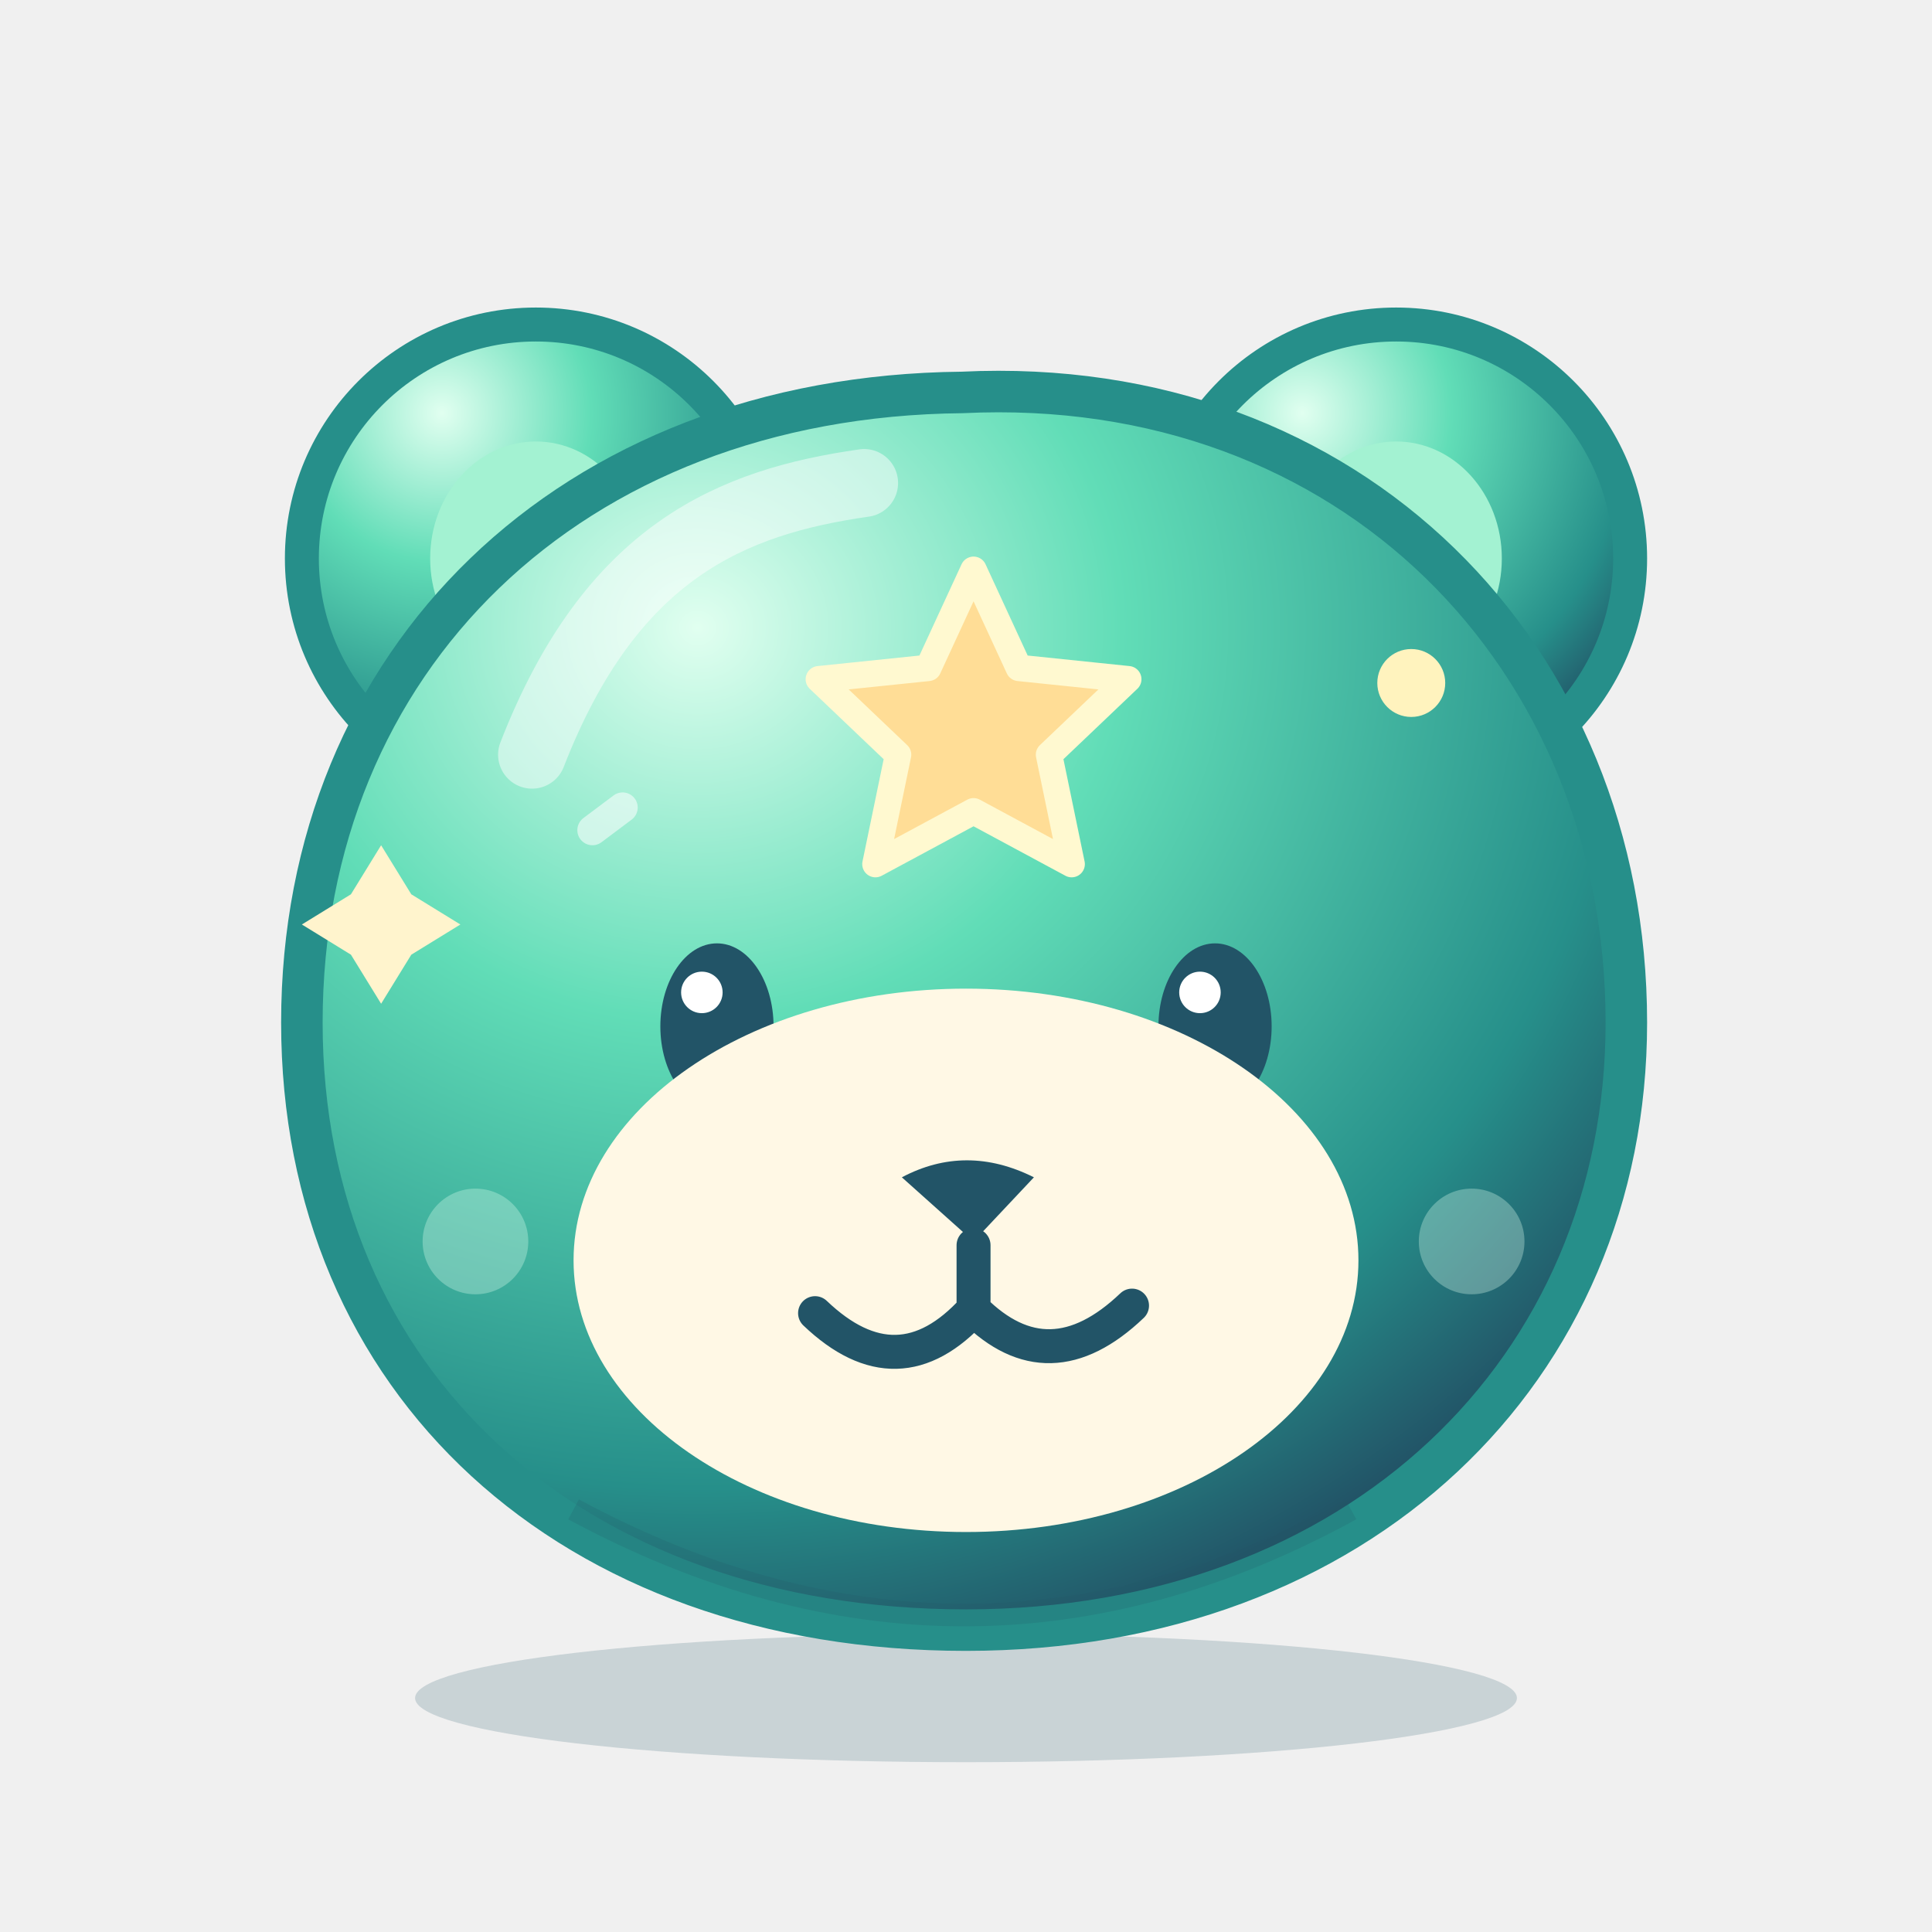
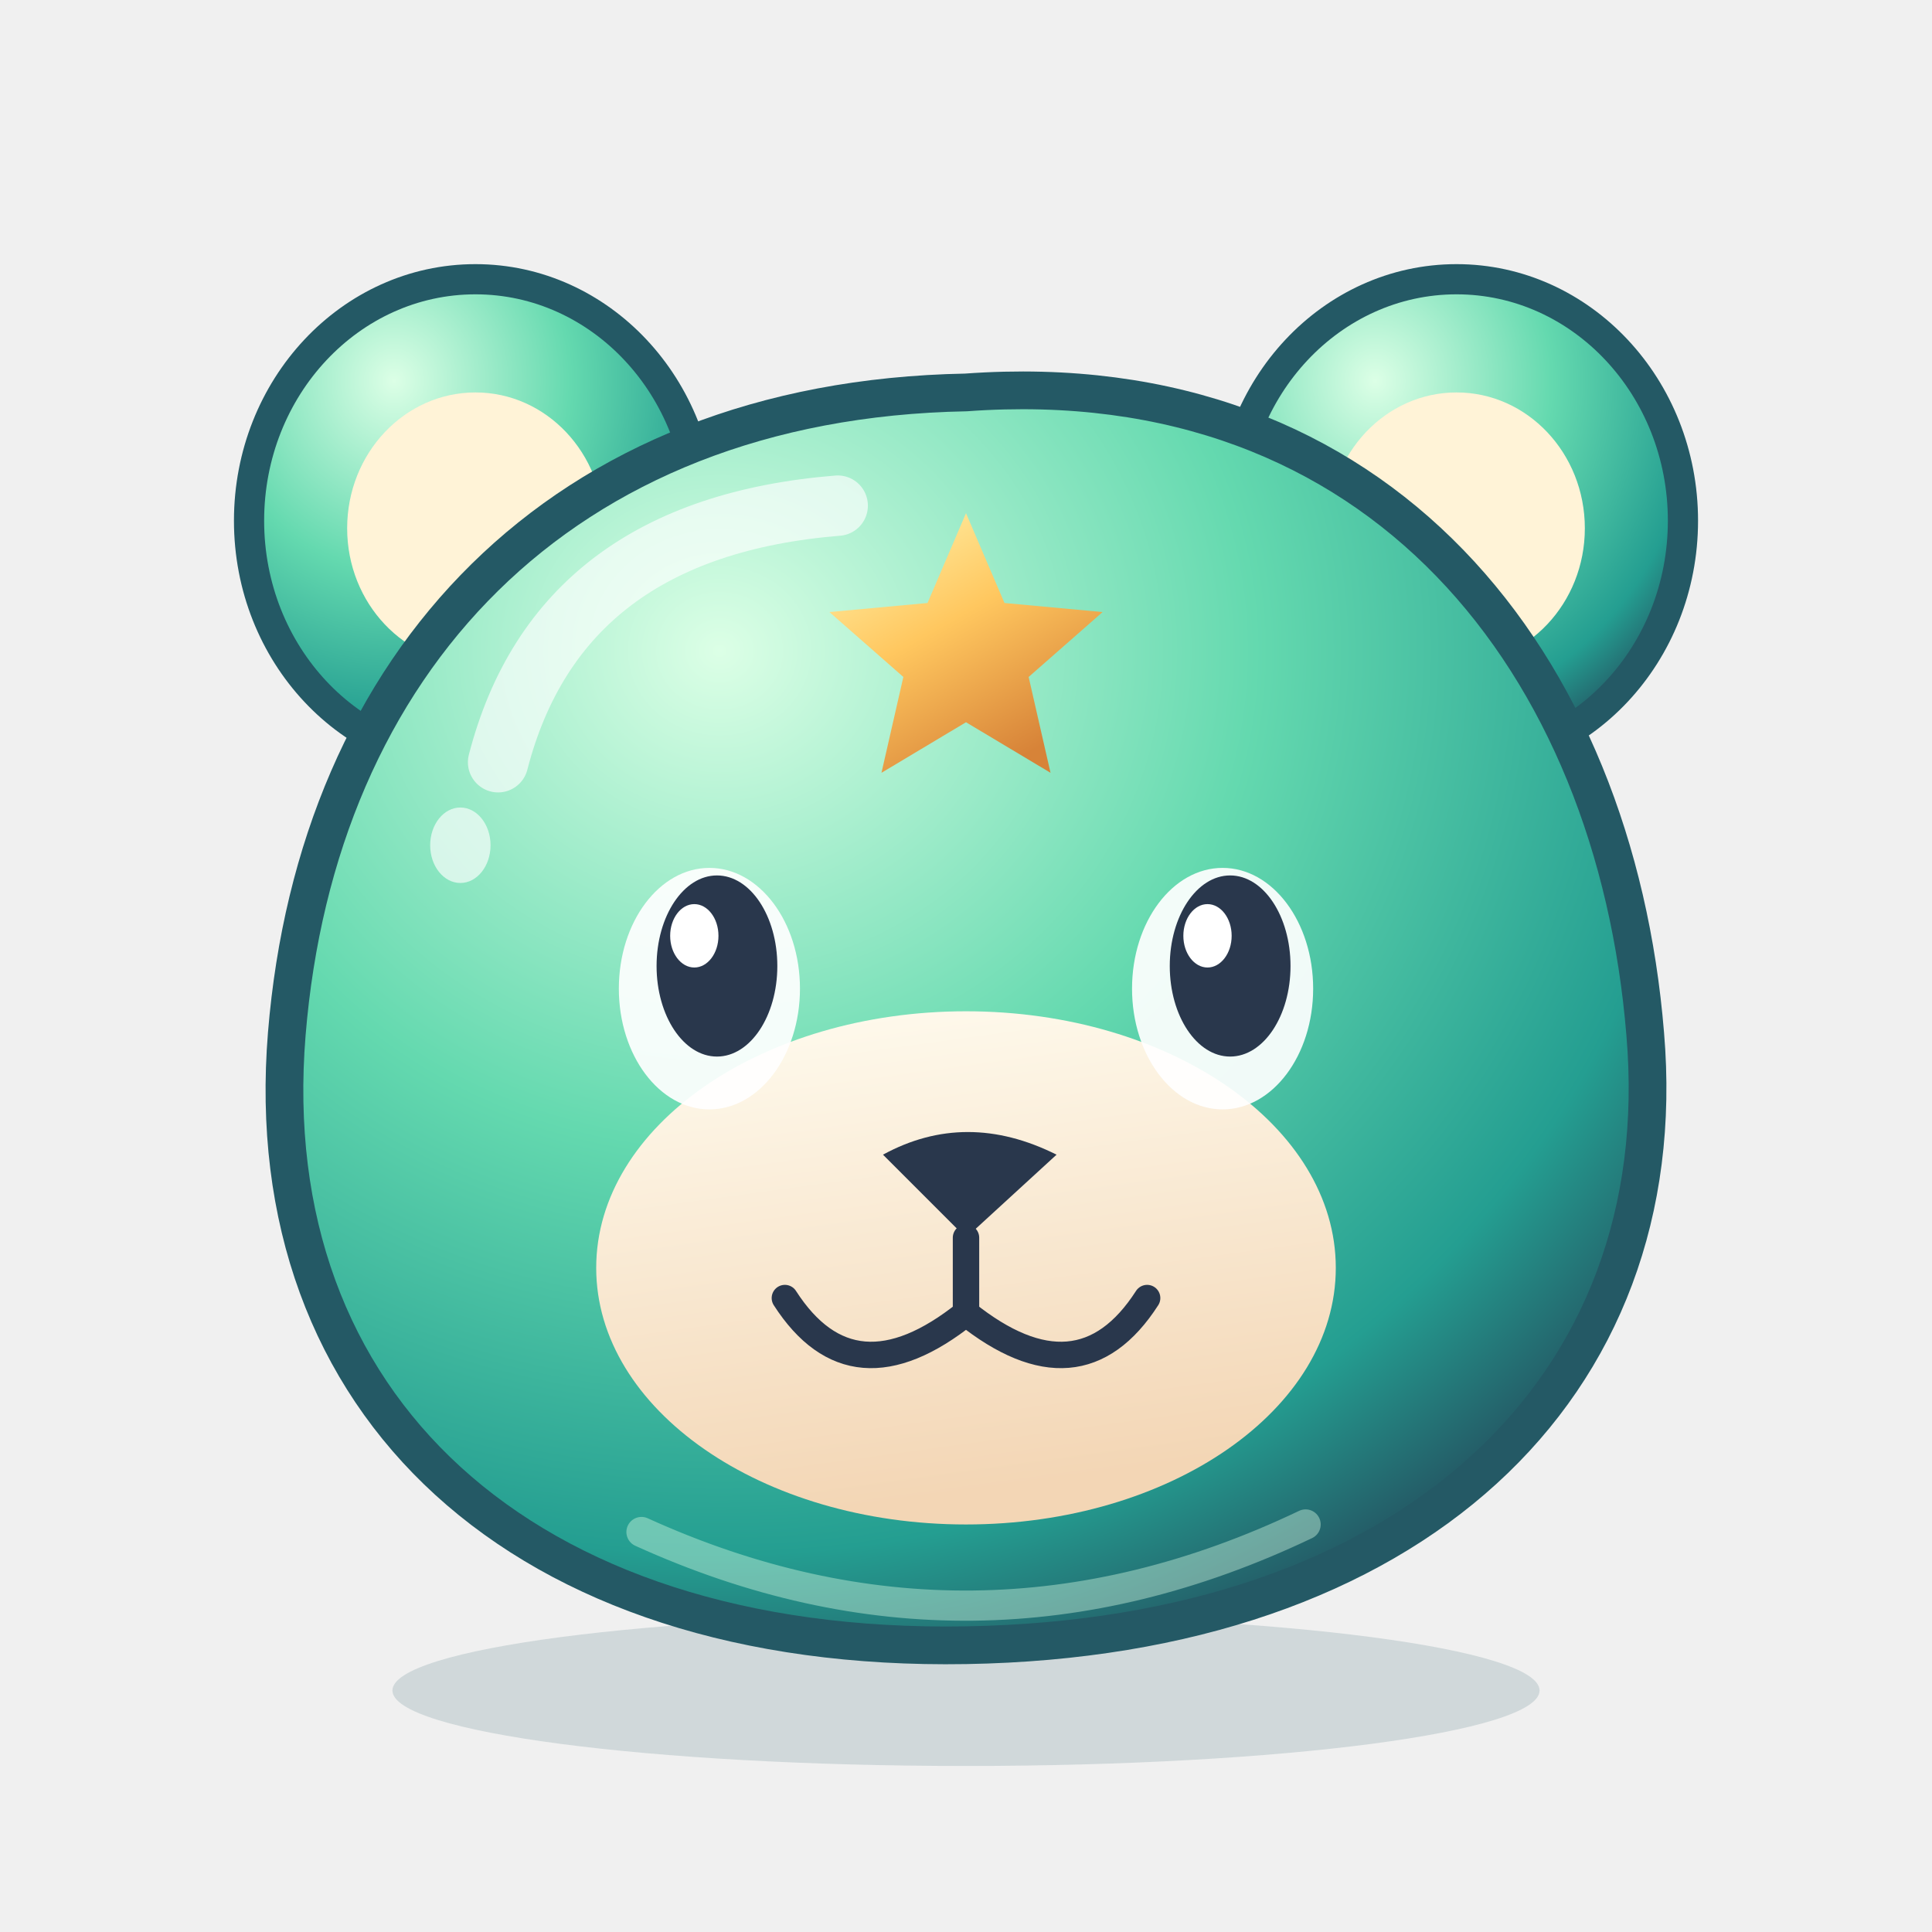
- <svg xmlns="http://www.w3.org/2000/svg" width="256" height="256" viewBox="0 0 512 512">
+ <svg xmlns="http://www.w3.org/2000/svg" width="256" height="256" viewBox="0 0 256 256">
  <defs>
-     <radialGradient id="coat" cx="30%" cy="19%" r="86%">
-       <stop stop-color="#E1FFF0" />
-       <stop offset=".37" stop-color="#61DDB7" />
-       <stop offset=".81" stop-color="#268F8A" />
-       <stop offset="1" stop-color="#225467" />
+     <radialGradient id="body" cx=".32" cy=".21" r=".85">
+       <stop stop-color="#DCFFE6" />
+       <stop offset=".46" stop-color="#64D9AF" />
+       <stop offset=".84" stop-color="#249E91" />
+       <stop offset="1" stop-color="#245965" />
    </radialGradient>
-     <radialGradient id="glow" cx="38%" cy="26%" r="68%">
-       <stop stop-color="#FFFFFF" stop-opacity=".34" />
-       <stop offset="1" stop-color="#FFFFFF" stop-opacity="0" />
-     </radialGradient>
+     <linearGradient id="cream" x2=".2" y2="1">
+       <stop stop-color="#FFFCF0" />
+       <stop offset="1" stop-color="#F3D6B5" />
+     </linearGradient>
+     <linearGradient id="gold" x2=".6" y2="1">
+       <stop stop-color="#FFF7B3" />
+       <stop offset=".5" stop-color="#FFC75F" />
+       <stop offset="1" stop-color="#D78338" />
+     </linearGradient>
  </defs>
-   <ellipse cx="256" cy="450" rx="146" ry="17" fill="#225467" opacity=".19" />
-   <g stroke="#268F8A" stroke-width="9">
-     <circle cx="142" cy="148" r="62" fill="url(#coat)" />
-     <circle cx="370" cy="148" r="62" fill="url(#coat)" />
-   </g>
-   <g fill="#A3F2D2">
-     <ellipse cx="142" cy="148" rx="28" ry="31" />
-     <ellipse cx="370" cy="148" rx="28" ry="31" />
-   </g>
-   <path d="M255 104C358 99 431 174 431 271C431 363 360 432 256 432C151 432 80 366 80 271C80 175 151 105 255 104Z" fill="url(#coat)" stroke="#268F8A" stroke-width="11" />
-   <path d="M141 200C162 146 194 133 229 128" stroke="#FFFFFF" stroke-opacity=".48" stroke-width="18" fill="none" stroke-linecap="round" />
-   <path d="M157 220L165 214" stroke="#FFFFFF" stroke-width="8" stroke-linecap="round" opacity=".55" />
-   <ellipse cx="190" cy="272" rx="15" ry="22" fill="#225467" />
-   <ellipse cx="322" cy="272" rx="15" ry="22" fill="#225467" />
-   <circle cx="186" cy="263" r="5.5" fill="white" />
-   <circle cx="318" cy="263" r="5.5" fill="white" />
-   <ellipse cx="256" cy="334" rx="104" ry="72" fill="#FFF8E5" />
-   <path d="M239 312Q256 303 274 312L258 329Z" fill="#225467" />
-   <path d="M258 330v17m0 0q-20 22-42 1m42-1q20 20 42-1" stroke="#225467" stroke-width="9" fill="none" stroke-linecap="round" />
-   <path d="M258 151l12 26 29 3-21 20 6 29-26-14-26 14 6-29-21-20 29-3Z" fill="#FFDD96" stroke="#FFF9D0" stroke-width="7" stroke-linejoin="round" />
-   <circle cx="374" cy="181" r="9" fill="#FFF3BE" />
-   <path d="M93 237l8-13 8 13 13 8-13 8-8 13-8-13-13-8Z" fill="#FFF4CD" />
-   <path d="M152 400Q256 456 358 400" stroke="#225467" stroke-opacity=".18" stroke-width="6" fill="none" />
-   <circle cx="126" cy="329" r="14" fill="#E1FFF0" opacity=".32" />
-   <circle cx="390" cy="329" r="14" fill="#E1FFF0" opacity=".32" />
+   <ellipse cx="128" cy="224" rx="76" ry="10" fill="#245965" opacity=".16" />
+   <ellipse cx="63" cy="69" rx="30" ry="32" fill="url(#body)" stroke="#245965" stroke-width="4" />
+   <ellipse cx="63" cy="70" rx="17" ry="18" fill="#FFF3D7" />
+   <ellipse cx="193" cy="69" rx="30" ry="32" fill="url(#body)" stroke="#245965" stroke-width="4" />
+   <ellipse cx="193" cy="70" rx="17" ry="18" fill="#FFF3D7" />
+   <path d="M128 52C183 48 214 88 218 137C222 184 187 217 128 218C69 219 34 186 38 137C42 88 74 53 128 52Z" fill="url(#body)" stroke="#245965" stroke-width="5" stroke-linecap="round" stroke-linejoin="round" />
+   <path d="M66 101Q74 70 111 67" fill="none" stroke="#FFFFFF" stroke-width="8" stroke-linecap="round" stroke-linejoin="round" opacity=".65" />
+   <ellipse cx="61" cy="112" rx="4" ry="5" fill="#FFFFFF" opacity=".65" />
+   <ellipse cx="128" cy="168" rx="49" ry="34" fill="url(#cream)" />
+   <ellipse cx="94" cy="131" rx="12" ry="16" fill="#FFFFFF" opacity=".92" />
+   <ellipse cx="95" cy="128" rx="8" ry="12" fill="#29374C" />
+   <ellipse cx="92" cy="124" rx="3.2" ry="4.2" fill="#FFFFFF" />
+   <ellipse cx="162" cy="131" rx="12" ry="16" fill="#FFFFFF" opacity=".92" />
+   <ellipse cx="163" cy="128" rx="8" ry="12" fill="#29374C" />
+   <ellipse cx="160" cy="124" rx="3.2" ry="4.2" fill="#FFFFFF" />
+   <path d="M117 153Q128 147 140 153L128 164Z" fill="#29374C" />
+   <path d="M128 164v10m0 0q-15 12-24-2m24 2q15 12 24-2" fill="none" stroke="#29374C" stroke-width="3.5" stroke-linecap="round" stroke-linejoin="round" />
+   <polygon points="128.0,68.0 133.1,79.9 146.1,81.1 136.3,89.7 139.2,102.4 128.0,95.7 116.8,102.4 119.7,89.7 109.9,81.1 122.9,79.9" fill="url(#gold)" stroke-linejoin="round" />
+   <path d="M85 203Q129 223 173 202" fill="none" stroke="#DCFFE6" stroke-width="4" stroke-linecap="round" stroke-linejoin="round" opacity=".4" />
</svg>
